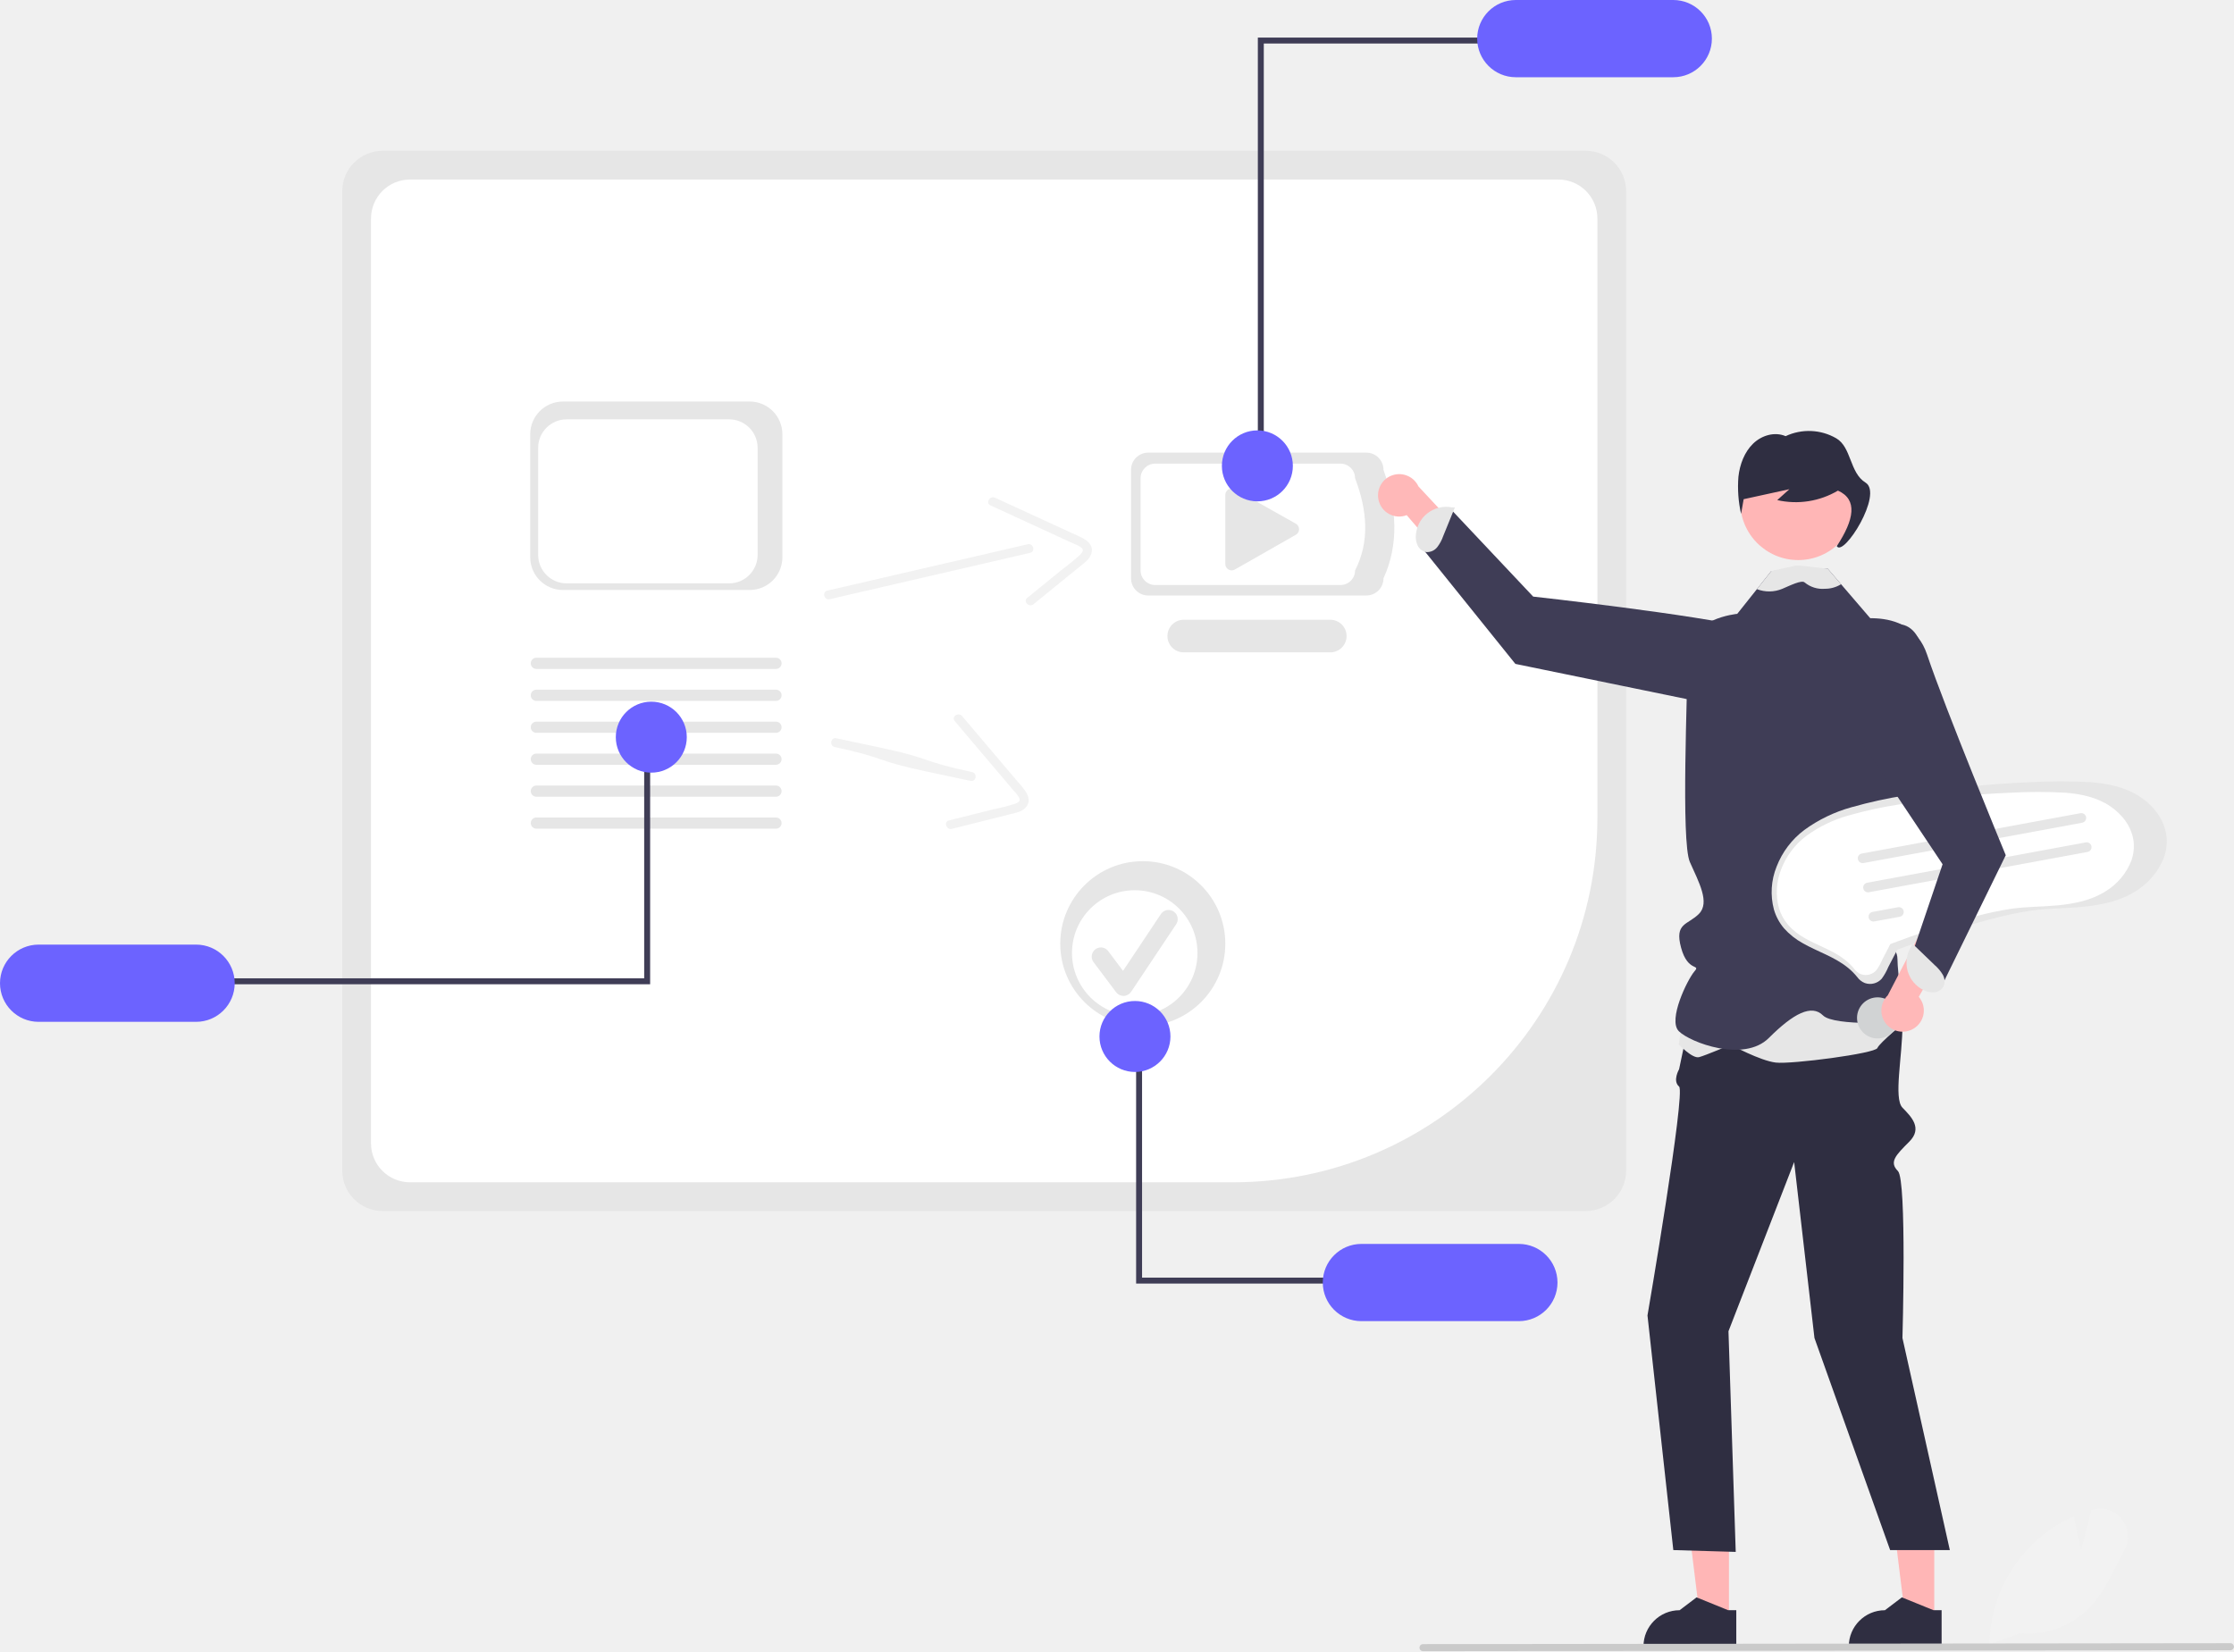
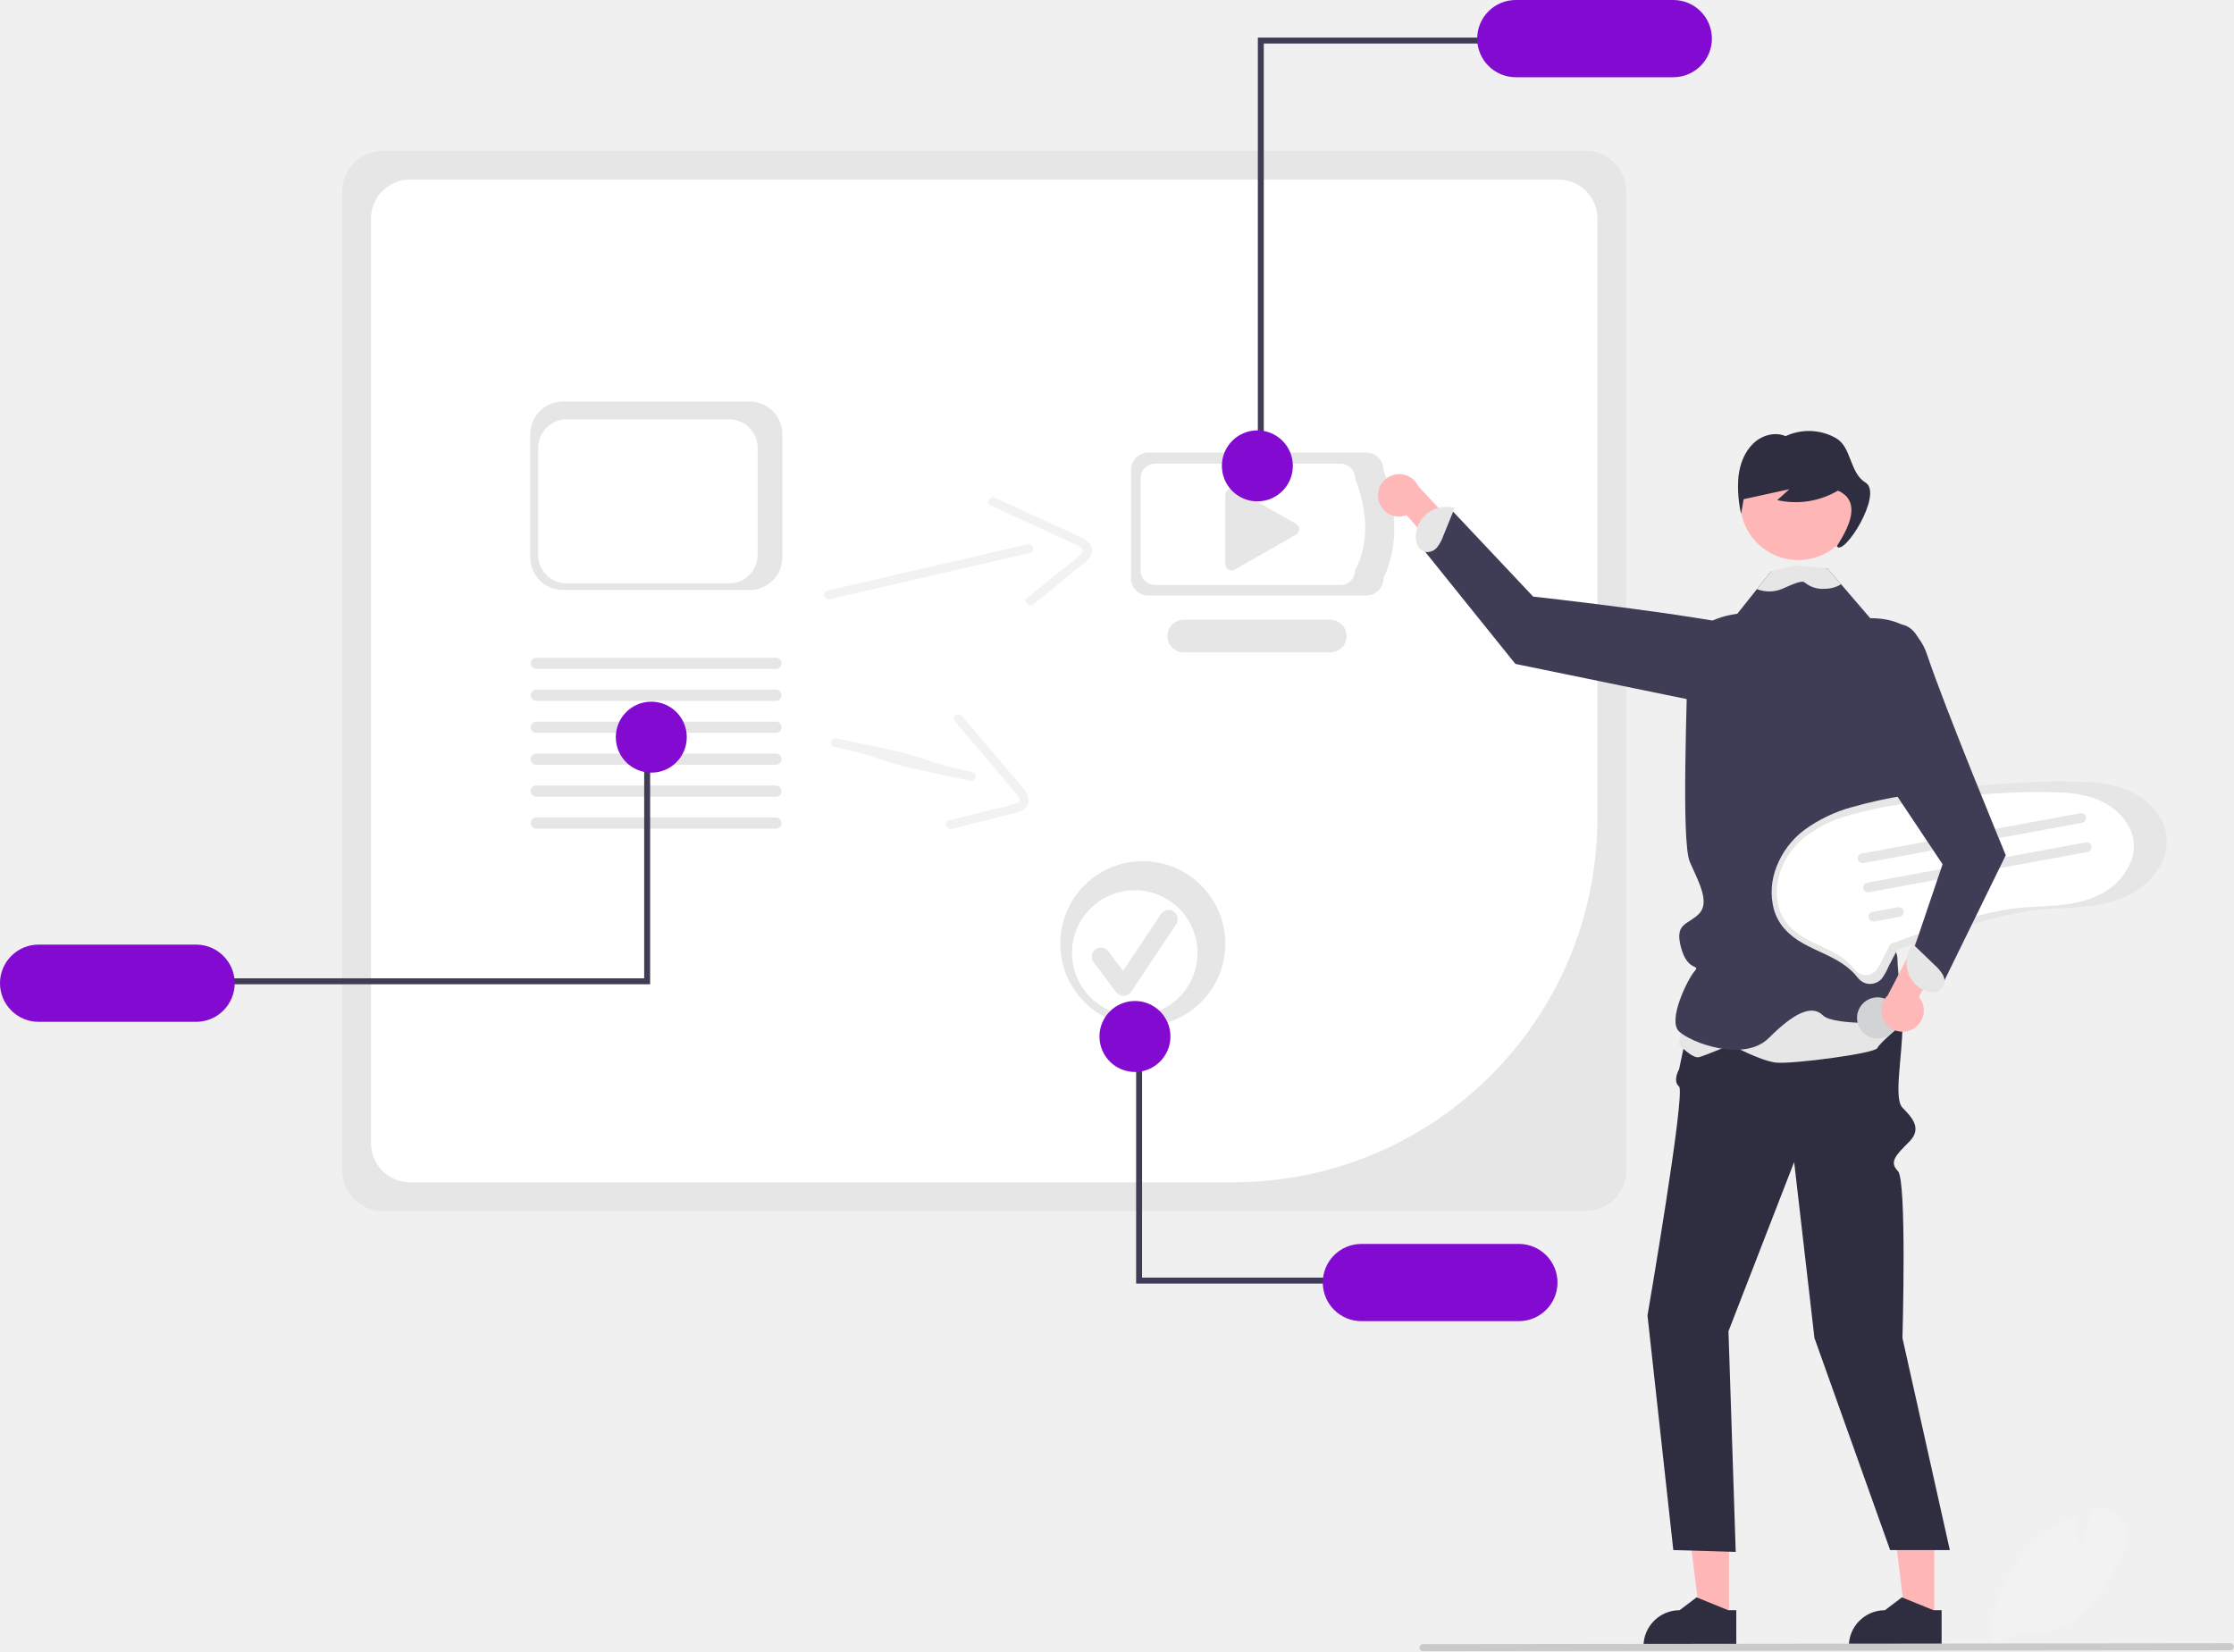
<svg xmlns="http://www.w3.org/2000/svg" data-name="Layer 1" width="751.951" height="555.868" viewBox="0 0 751.951 555.868">
  <path d="M757.765,579.763H352.83a13.625,13.625,0,0,1-13.609-13.609V236.431a13.625,13.625,0,0,1,13.609-13.609H757.765a13.625,13.625,0,0,1,13.609,13.609V566.154A13.625,13.625,0,0,1,757.765,579.763Z" transform="translate(-224.0247 -172.0659)" fill="#e6e6e6" />
  <path d="M362.011,232.509a13.124,13.124,0,0,0-13.109,13.109V556.975a13.124,13.124,0,0,0,13.109,13.108H639.174a122.66,122.66,0,0,0,122.521-122.521V245.618a13.124,13.124,0,0,0-13.109-13.109Z" transform="translate(-224.0247 -172.0659)" fill="#fff" />
  <path d="M683.925,372.54H610.5a5.782,5.782,0,0,1-5.776-5.776V330.219a5.782,5.782,0,0,1,5.776-5.776h73.424a5.782,5.782,0,0,1,5.776,5.776c4.543,12.932,5.189,25.221,0,36.545A5.782,5.782,0,0,1,683.925,372.54Z" transform="translate(-224.0247 -172.0659)" fill="#e6e6e6" />
  <path d="M675.226,369.008H612.845a4.913,4.913,0,0,1-4.907-4.907V333.052a4.913,4.913,0,0,1,4.907-4.907h62.382a4.913,4.913,0,0,1,4.907,4.907c4.21,11.058,4.887,21.521,0,31.049A4.913,4.913,0,0,1,675.226,369.008Z" transform="translate(-224.0247 -172.0659)" fill="#fff" />
  <path d="M671.862,391.683H622.4a5.488,5.488,0,0,1-.02-10.975h49.482a5.488,5.488,0,0,1,0,10.975Z" transform="translate(-224.0247 -172.0659)" fill="#e6e6e6" />
  <path d="M638.606,336.528a2.153,2.153,0,0,0-2.146,2.149v23.261a2.145,2.145,0,0,0,3.208,1.864l20.531-11.707a2.144,2.144,0,0,0-.01-3.733l-20.53-11.555A2.142,2.142,0,0,0,638.606,336.528Z" transform="translate(-224.0247 -172.0659)" fill="#e6e6e6" />
  <path d="M938.139,683.43a9.168,9.168,0,0,0-9.789-3.129l-.384.114-3.447,13.459c-.516-2.006-1.622-6.534-2.318-10.966l-.06-.366-.342.15a46.75,46.75,0,0,0-10.084,6.078A48.361,48.361,0,0,0,893.631,725.188l-.006.258-.006.162.456-.162,9.795-3.501a29.241,29.241,0,0,0,23.578-8.792c3.958-4.174,6.672-9.543,9.297-14.738.769-1.513,1.555-3.075,2.36-4.576A9.319,9.319,0,0,0,938.139,683.43Z" transform="translate(-224.0247 -172.0659)" fill="#f2f2f2" />
  <path d="M687.995,340.212a7.098,7.098,0,0,0,9.517,5.28l29.275,34.056,3.706-12.572-29.023-31.157a7.136,7.136,0,0,0-13.474,4.393Z" transform="translate(-224.0247 -172.0659)" fill="#ffb8b8" />
  <polygon points="581.955 545.239 572.267 545.239 567.658 507.87 581.957 507.87 581.955 545.239" fill="#ffb6b6" />
  <path d="M805.721,714.141l-10.344-4.207-.296-.122-5.711,4.329a12.161,12.161,0,0,0-12.159,12.159v.395h31.237V714.141Z" transform="translate(-224.0247 -172.0659)" fill="#2f2e41" />
  <polygon points="651.067 545.239 641.379 545.239 636.77 507.87 651.069 507.87 651.067 545.239" fill="#ffb6b6" />
  <path d="M874.833,714.141l-10.344-4.207-.296-.122-5.711,4.329a12.161,12.161,0,0,0-12.159,12.159v.395h31.237V714.141Z" transform="translate(-224.0247 -172.0659)" fill="#2f2e41" />
  <path d="M852.226,494.155s12.152,12.642,12.152,23.029-3.038,24.65,0,27.772,6.835,6.919,2.278,11.476-6.835,6.835-3.797,9.873,1.519,56.201,1.519,56.201L880.327,693.897H860.234l-25.475-71.391-6.835-59.239-22.105,56.96,2.441,74.282-21.006-.613-8.695-78.985s12.911-75.134,10.633-77.06,0-5.813,0-5.813l6.076-28.77Z" transform="translate(-224.0247 -172.0659)" fill="#2f2e41" />
  <path d="M828.435,404.522s4.132-16.282-14.904-20.95-73.449-10.665-73.449-10.665l-27.499-29.18-9.318,13.532,30.827,38.308,73.043,15.003Z" transform="translate(-224.0247 -172.0659)" fill="#3f3d56" />
  <path d="M707.794,356.262a12.889,12.889,0,0,0,1.979-3.665l3.944-9.69-1.024-.043a10.23,10.23,0,0,0-12.095,9.316,6.661,6.661,0,0,0,.644,3.621,3.947,3.947,0,0,0,2.891,2.12A4.364,4.364,0,0,0,707.794,356.262Z" transform="translate(-224.0247 -172.0659)" fill="#e6e6e6" />
  <path d="M791.388,507.149l-2.278,16.516s4.557,4.894,6.835,4.282,10.633-4.173,10.633-4.173,9.873,5.396,15.189,6.008,33.417-3.059,34.176-4.894,9.587-9.019,9.587-9.019l-3.511-20.955Z" transform="translate(-224.0247 -172.0659)" fill="#e6e6e6" />
  <path d="M865.383,449.369s-1.929,15.926-.41,17.392c1.519,1.458-1.519,10.686-4.557,16.762s2.278,6.835,2.278,11.392,2.278,21.265,2.278,21.265-23.544,1.519-27.341-2.278-9.873-.759-18.227,7.595-26.498,1.519-30.295-2.278,2.954-17.468,5.233-20.118-2.195.418-4.473-7.982,2.195-7.595,5.992-11.392,0-10.633-3.038-17.468-.759-57.72-.759-69.871,16.708-13.671,16.708-13.671l6.615-8.316,4.861-6.114,9.524-.38.251-.008,9.212-.372,4.473,5.21,9.873,11.498,11.392,2.278c9.114,3.038,6.835,22.025,6.835,22.025Z" transform="translate(-224.0247 -172.0659)" fill="#3f3d56" />
  <circle cx="605.277" cy="169.023" r="19.522" fill="#ffb6b6" />
  <path d="M851.938,334.521c-5.37-3.293-4.682-11.903-9.855-14.91a18.424,18.424,0,0,0-17.032-.715c-3.644-1.559-8.01-.315-10.925,2.5s-4.493,6.968-4.959,11.145a41.705,41.705,0,0,0,.894,12.526q.434-2.475.869-4.949l15.39-3.364q-2.044,1.836-4.087,3.672a27.956,27.956,0,0,0,20.437-3.196c6.7,3.004,5.486,9.749-.396,18.701C844.551,359.729,858.056,338.274,851.938,334.521Z" transform="translate(-224.0247 -172.0659)" fill="#2f2e41" />
  <path d="M843.708,368.736a1.542,1.542,0,0,1-.137.099,10.227,10.227,0,0,1-5.324,1.443,9.414,9.414,0,0,1-6.782-2.127c-.995-.942-4.952,1.048-7.549,2.149a11.46,11.46,0,0,1-8.529.099l4.861-6.114,8.011-1.776h2l8.976,1.017Z" transform="translate(-224.0247 -172.0659)" fill="#e6e6e6" />
  <path d="M974.791,727.627l-271.75.307a1.191,1.191,0,1,1-.012-2.381h.012l271.75-.307a1.191,1.191,0,0,1,0,2.381Z" transform="translate(-224.0247 -172.0659)" fill="#cacaca" />
  <polygon points="425.383 155.694 423.383 155.694 423.383 12.651 502.04 12.651 502.04 14.651 425.383 14.651 425.383 155.694" fill="#3f3d56" />
-   <path d="M787.237,172.066h-53a13,13,0,1,0,0,26h53a13,13,0,0,0,0-26Z" transform="translate(-224.0247 -172.0659)" fill="#6c63ff" />
-   <circle cx="423.223" cy="156.834" r="11.946" fill="#6c63ff" />
+   <path d="M787.237,172.066h-53a13,13,0,1,0,0,26h53a13,13,0,0,0,0-26Z" transform="translate(-224.0247 -172.0659)" fill="#820AD1" />
+   <circle cx="423.223" cy="156.834" r="11.946" fill="#820AD1" />
  <path d="M503.297,373.788,555.703,361.661l15.042-3.481c1.882-.435,1.1-3.332-.782-2.897l-52.406,12.127-15.043,3.481c-1.882.435-1.1,3.332.782,2.897Z" transform="translate(-224.0247 -172.0659)" fill="#f2f2f2" />
  <path d="M557.413,342.206l28.055,12.905a9.289,9.289,0,0,1,2.655,1.437c.774.758.211,1.488-.421,2.149a63.263,63.263,0,0,1-5.971,4.929l-11.952,9.717c-1.5,1.22.617,3.348,2.103,2.14l10.41-8.463,5.205-4.232c1.475-1.199,3.27-2.422,3.862-4.332,1.245-4.013-3.668-5.608-6.399-6.864l-12.217-5.62L558.94,339.623c-1.74-.8-3.281,1.776-1.528,2.583Z" transform="translate(-224.0247 -172.0659)" fill="#f2f2f2" />
  <path d="M944.566,440.449c-4.998-3.389-11.07-4.648-17.005-5.075a182.41,182.41,0,0,0-20.252.024q-10.51.416-20.977,1.521-10.452,1.106-20.817,2.899a153.828,153.828,0,0,0-18.331,4.012,49.195,49.195,0,0,0-15.852,7.655,28.072,28.072,0,0,0-9.315,12.325,22.891,22.891,0,0,0-.899,14.456,17.234,17.234,0,0,0,3.408,6.331,23.744,23.744,0,0,0,6.348,5.026c4.958,2.831,10.576,4.533,15.06,8.158a21.29,21.29,0,0,1,3.215,3.197,5.835,5.835,0,0,0,2.583,2.032,5.275,5.275,0,0,0,5.668-1.459,19.189,19.189,0,0,0,2.231-3.966l2.366-4.564a6.382,6.382,0,0,1,.591-1.141c.177-.211-.14.004-.079-.051.033-.031.102-.03.14-.054a3.427,3.427,0,0,1,.611-.234q3.282-1.251,6.594-2.425c8.149-2.904,16.397-5.581,24.774-7.75a119.875,119.875,0,0,1,13.096-2.74c5.716-.814,11.518-.72,17.26-1.276,6.182-.599,12.56-1.85,17.862-5.254a23.193,23.193,0,0,0,9.602-11.493,16.08,16.08,0,0,0,.801-7.116C952.56,448.052,949.01,443.462,944.566,440.449Z" transform="translate(-224.0247 -172.0659)" fill="#e6e6e6" />
  <path d="M934.337,443.503c-4.517-3.062-10.004-4.2-15.367-4.586a164.839,164.839,0,0,0-18.301.022q-9.497.376-18.956,1.374-9.445 1-18.811,2.62a139.01,139.01,0,0,0-16.565,3.626A44.456,44.456,0,0,0,832.011,453.476a25.368,25.368,0,0,0-8.418,11.138,20.686,20.686,0,0,0-.813,13.063,15.574,15.574,0,0,0,3.079,5.721,21.457,21.457,0,0,0,5.737,4.542c4.48,2.558,9.557,4.097,13.609,7.372a19.239,19.239,0,0,1,2.906,2.889,5.273,5.273,0,0,0,2.334,1.836,4.767,4.767,0,0,0,5.122-1.319,17.341,17.341,0,0,0,2.016-3.584l2.138-4.124a5.767,5.767,0,0,1,.534-1.031c.16-.191-.126.004-.072-.046.03-.028.092-.027.126-.049a3.097,3.097,0,0,1,.552-.212q2.966-1.131,5.959-2.191c7.364-2.625,14.817-5.044,22.388-7.003a108.324,108.324,0,0,1,11.835-2.476c5.165-.736,10.409-.65,15.597-1.153,5.586-.541,11.351-1.672,16.141-4.748a20.959,20.959,0,0,0,8.677-10.386,14.531,14.531,0,0,0,.724-6.43C941.561,450.373,938.352,446.226,934.337,443.503Z" transform="translate(-224.0247 -172.0659)" fill="#fff" />
  <path d="M924.877,449.033,851.276,462.607a1.628,1.628,0,1,1-.6-3.201l.01-.002,73.601-13.575a1.628,1.628,0,1,1,.591,3.203Z" transform="translate(-224.0247 -172.0659)" fill="#e6e6e6" />
  <path d="M926.69,458.862,853.089,472.437a1.628,1.628,0,1,1-.6-3.201l.01-.002,73.601-13.575a1.628,1.628,0,1,1,.591,3.203Z" transform="translate(-224.0247 -172.0659)" fill="#e6e6e6" />
  <path d="M863.479,480.684l-8.577,1.582a1.628,1.628,0,0,1-.591-3.203l8.577-1.582a1.628,1.628,0,0,1,.591,3.203Z" transform="translate(-224.0247 -172.0659)" fill="#e6e6e6" />
  <circle cx="856.01" cy="514.742" r="6.921" transform="translate(-303.1895 -8.26639) rotate(-10.45006)" fill="#d1d3d4" />
  <path d="M476.366,370.688H413.5a11.021,11.021,0,0,1-11.008-11.008V318.248a11.021,11.021,0,0,1,11.008-11.008h62.866A11.021,11.021,0,0,1,487.374,318.248v41.433A11.021,11.021,0,0,1,476.366,370.688Z" transform="translate(-224.0247 -172.0659)" fill="#e6e6e6" />
  <path d="M469.457,368.456H414.744a9.592,9.592,0,0,1-9.58-9.58V322.817a9.592,9.592,0,0,1,9.58-9.58h54.713a9.592,9.592,0,0,1,9.58,9.58V358.876A9.592,9.592,0,0,1,469.457,368.456Z" transform="translate(-224.0247 -172.0659)" fill="#fff" />
  <path d="M485.221,408.017H404.555a1.882,1.882,0,0,1,0-3.764h80.666a1.882,1.882,0,0,1,0,3.764Z" transform="translate(-224.0247 -172.0659)" fill="#e6e6e6" />
  <path d="M485.221,397.261H404.555a1.882,1.882,0,0,1,0-3.764h80.666a1.882,1.882,0,0,1,0,3.764Z" transform="translate(-224.0247 -172.0659)" fill="#e6e6e6" />
  <path d="M485.221,418.772H404.555a1.882,1.882,0,1,1,0-3.764h80.666a1.882,1.882,0,1,1,0,3.764Z" transform="translate(-224.0247 -172.0659)" fill="#e6e6e6" />
  <path d="M485.221,429.527H404.555a1.882,1.882,0,1,1,0-3.764h80.666a1.882,1.882,0,1,1,0,3.764Z" transform="translate(-224.0247 -172.0659)" fill="#e6e6e6" />
  <path d="M485.221,440.283H404.555a1.882,1.882,0,1,1,0-3.764h80.666a1.882,1.882,0,1,1,0,3.764Z" transform="translate(-224.0247 -172.0659)" fill="#e6e6e6" />
  <path d="M485.221,451.038H404.555a1.882,1.882,0,0,1,0-3.764h80.666a1.882,1.882,0,0,1,0,3.764Z" transform="translate(-224.0247 -172.0659)" fill="#e6e6e6" />
  <polygon points="216.83 254.306 218.83 254.306 218.83 331.349 74.173 331.349 74.173 329.349 216.83 329.349 216.83 254.306" fill="#3f3d56" />
-   <path d="M237.025,516.066h53a13,13,0,0,0,0-26h-53a13,13,0,0,0,0,26Z" transform="translate(-224.0247 -172.0659)" fill="#6c63ff" />
-   <circle cx="219.223" cy="248.166" r="11.946" fill="#6c63ff" />
+   <path d="M237.025,516.066h53a13,13,0,0,0,0-26h-53a13,13,0,0,0,0,26Z" transform="translate(-224.0247 -172.0659)" fill="#820AD1" />
+   <circle cx="219.223" cy="248.166" r="11.946" fill="#820AD1" />
  <path d="M504.992,423.551c17.539,3.728,13.077,4.455,30.616,8.183l15.103,3.21c1.889.402,2.406-2.554.516-2.956-17.539-3.728-13.077-4.455-30.616-8.183l-15.103-3.21c-1.889-.402-2.407,2.554-.516,2.956Z" transform="translate(-224.0247 -172.0659)" fill="#f2f2f2" />
  <path d="M545.388,414.829l19.961,23.563a9.288,9.288,0,0,1,1.798,2.425c.381,1.015-.439,1.437-1.291,1.769A63.258,63.258,0,0,1,558.36,444.525l-14.941,3.748c-1.876.471-.858,3.295,1,2.829l13.013-3.265,6.507-1.632c1.843-.462,3.987-.812,5.332-2.292,2.826-3.109-.951-6.633-2.894-8.927L557.685,424.726l-9.819-11.591c-1.238-1.461-3.724.222-2.477,1.694Z" transform="translate(-224.0247 -172.0659)" fill="#f2f2f2" />
  <circle cx="384.653" cy="317.695" r="27.78" fill="#e6e6e6" />
  <circle cx="381.945" cy="320.814" r="21.119" fill="#fff" />
  <path d="M602.18,507.338a3.089,3.089,0,0,1-2.472-1.236l-7.579-10.105a3.09,3.09,0,1,1,4.942-3.71l.002.003,4.958,6.611,12.735-19.102a3.09,3.09,0,1,1,5.142,3.428l-15.158,22.736a3.091,3.091,0,0,1-2.485,1.375C602.237,507.338,602.209,507.338,602.18,507.338Z" transform="translate(-224.0247 -172.0659)" fill="#e6e6e6" />
  <path d="M868.075,518.379a7.098,7.098,0,0,0,1.794-10.734l22.306-38.978-13.088.711L859.429,507.149a7.136,7.136,0,0,0,8.646,11.23Z" transform="translate(-224.0247 -172.0659)" fill="#ffb8b8" />
  <path d="M842.951,381.753s23.624-7.595,29.7,10.633,26.501,67.593,26.501,67.593l-21.944,44.809-9.873-10.633,10.552-31.138-30.379-45.568Z" transform="translate(-224.0247 -172.0659)" fill="#3f3d56" />
  <path d="M877.961,500.212a12.89,12.89,0,0,0-2.671-3.196l-7.538-7.255-.419.935a10.23,10.23,0,0,0,4.168,14.687,6.661,6.661,0,0,0,3.602.744,3.946,3.946,0,0,0,3.041-1.899A4.364,4.364,0,0,0,877.961,500.212Z" transform="translate(-224.0247 -172.0659)" fill="#e6e6e6" />
  <polygon points="384.412 355.068 382.412 355.068 382.412 432.111 450.069 432.111 450.069 430.111 384.412 430.111 384.412 355.068" fill="#3f3d56" />
-   <path d="M748.267,603.828a13.012,13.012,0,0,0-13-13h-53a13,13,0,0,0,0,26h53A13.012,13.012,0,0,0,748.267,603.828Z" transform="translate(-224.0247 -172.0659)" fill="#6c63ff" />
-   <circle cx="382.019" cy="348.928" r="11.946" fill="#6c63ff" />
+   <path d="M748.267,603.828a13.012,13.012,0,0,0-13-13h-53a13,13,0,0,0,0,26h53A13.012,13.012,0,0,0,748.267,603.828Z" transform="translate(-224.0247 -172.0659)" fill="#820AD1" />
+   <circle cx="382.019" cy="348.928" r="11.946" fill="#820AD1" />
</svg>
